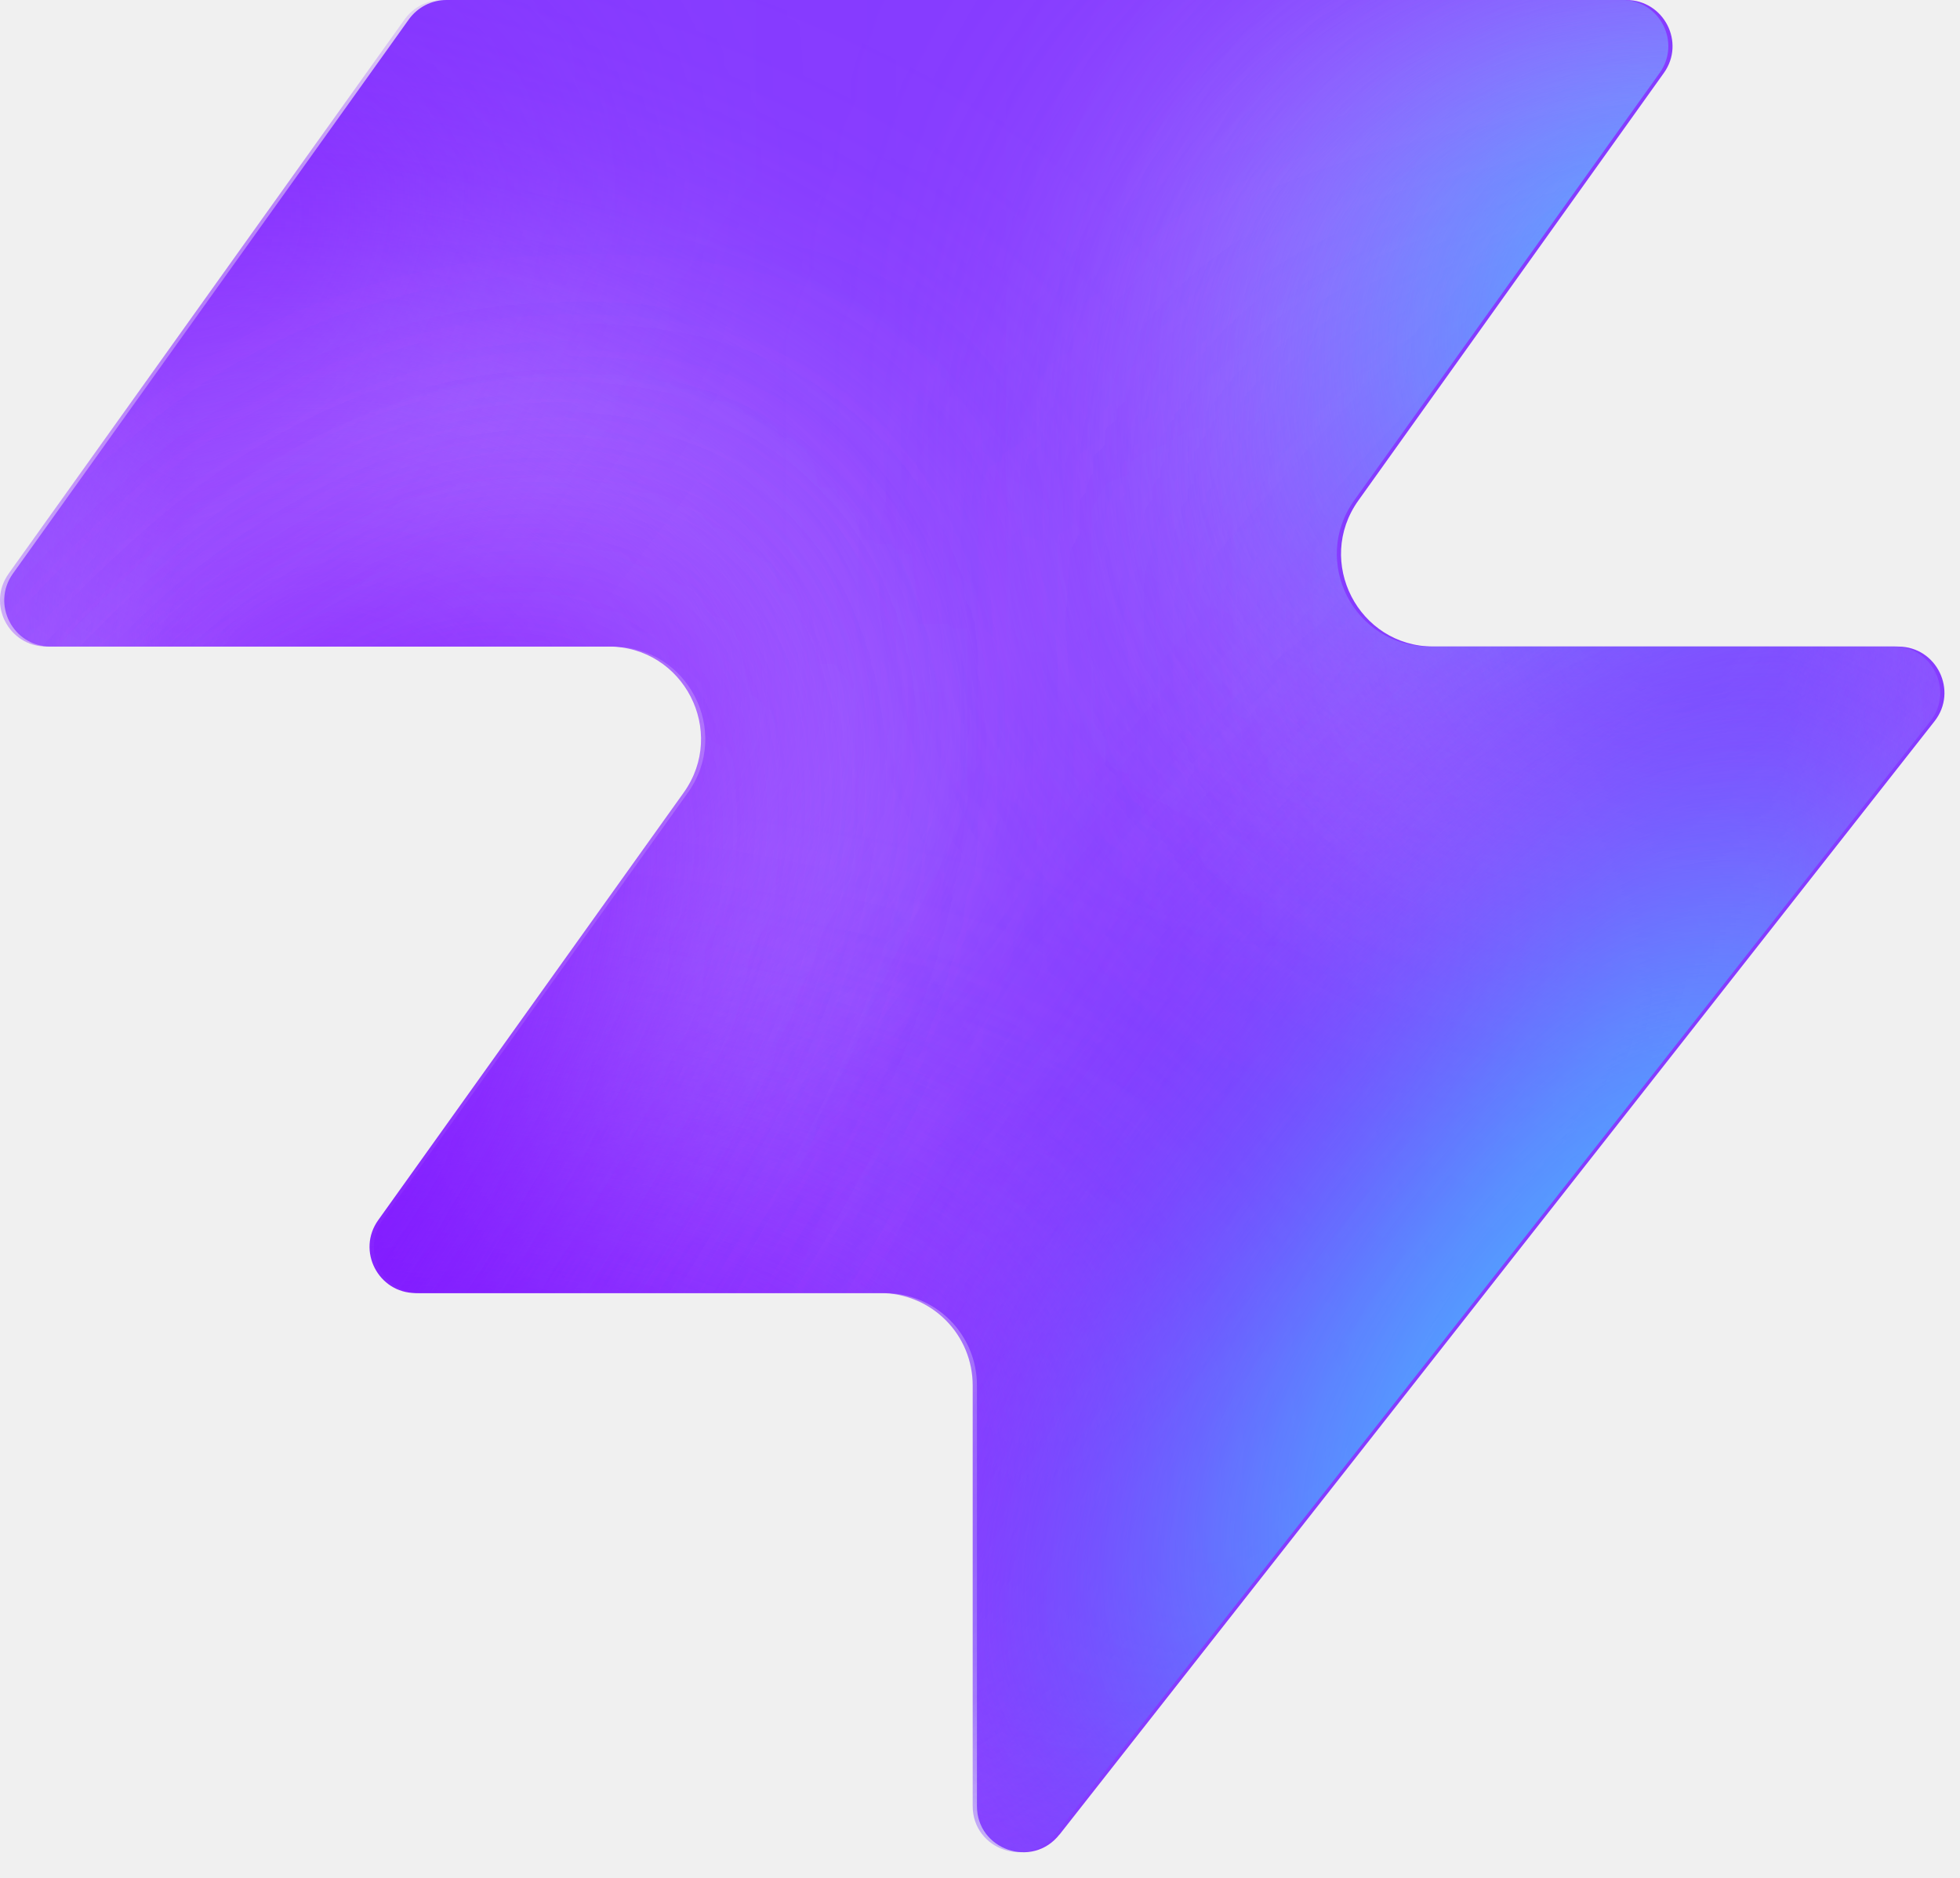
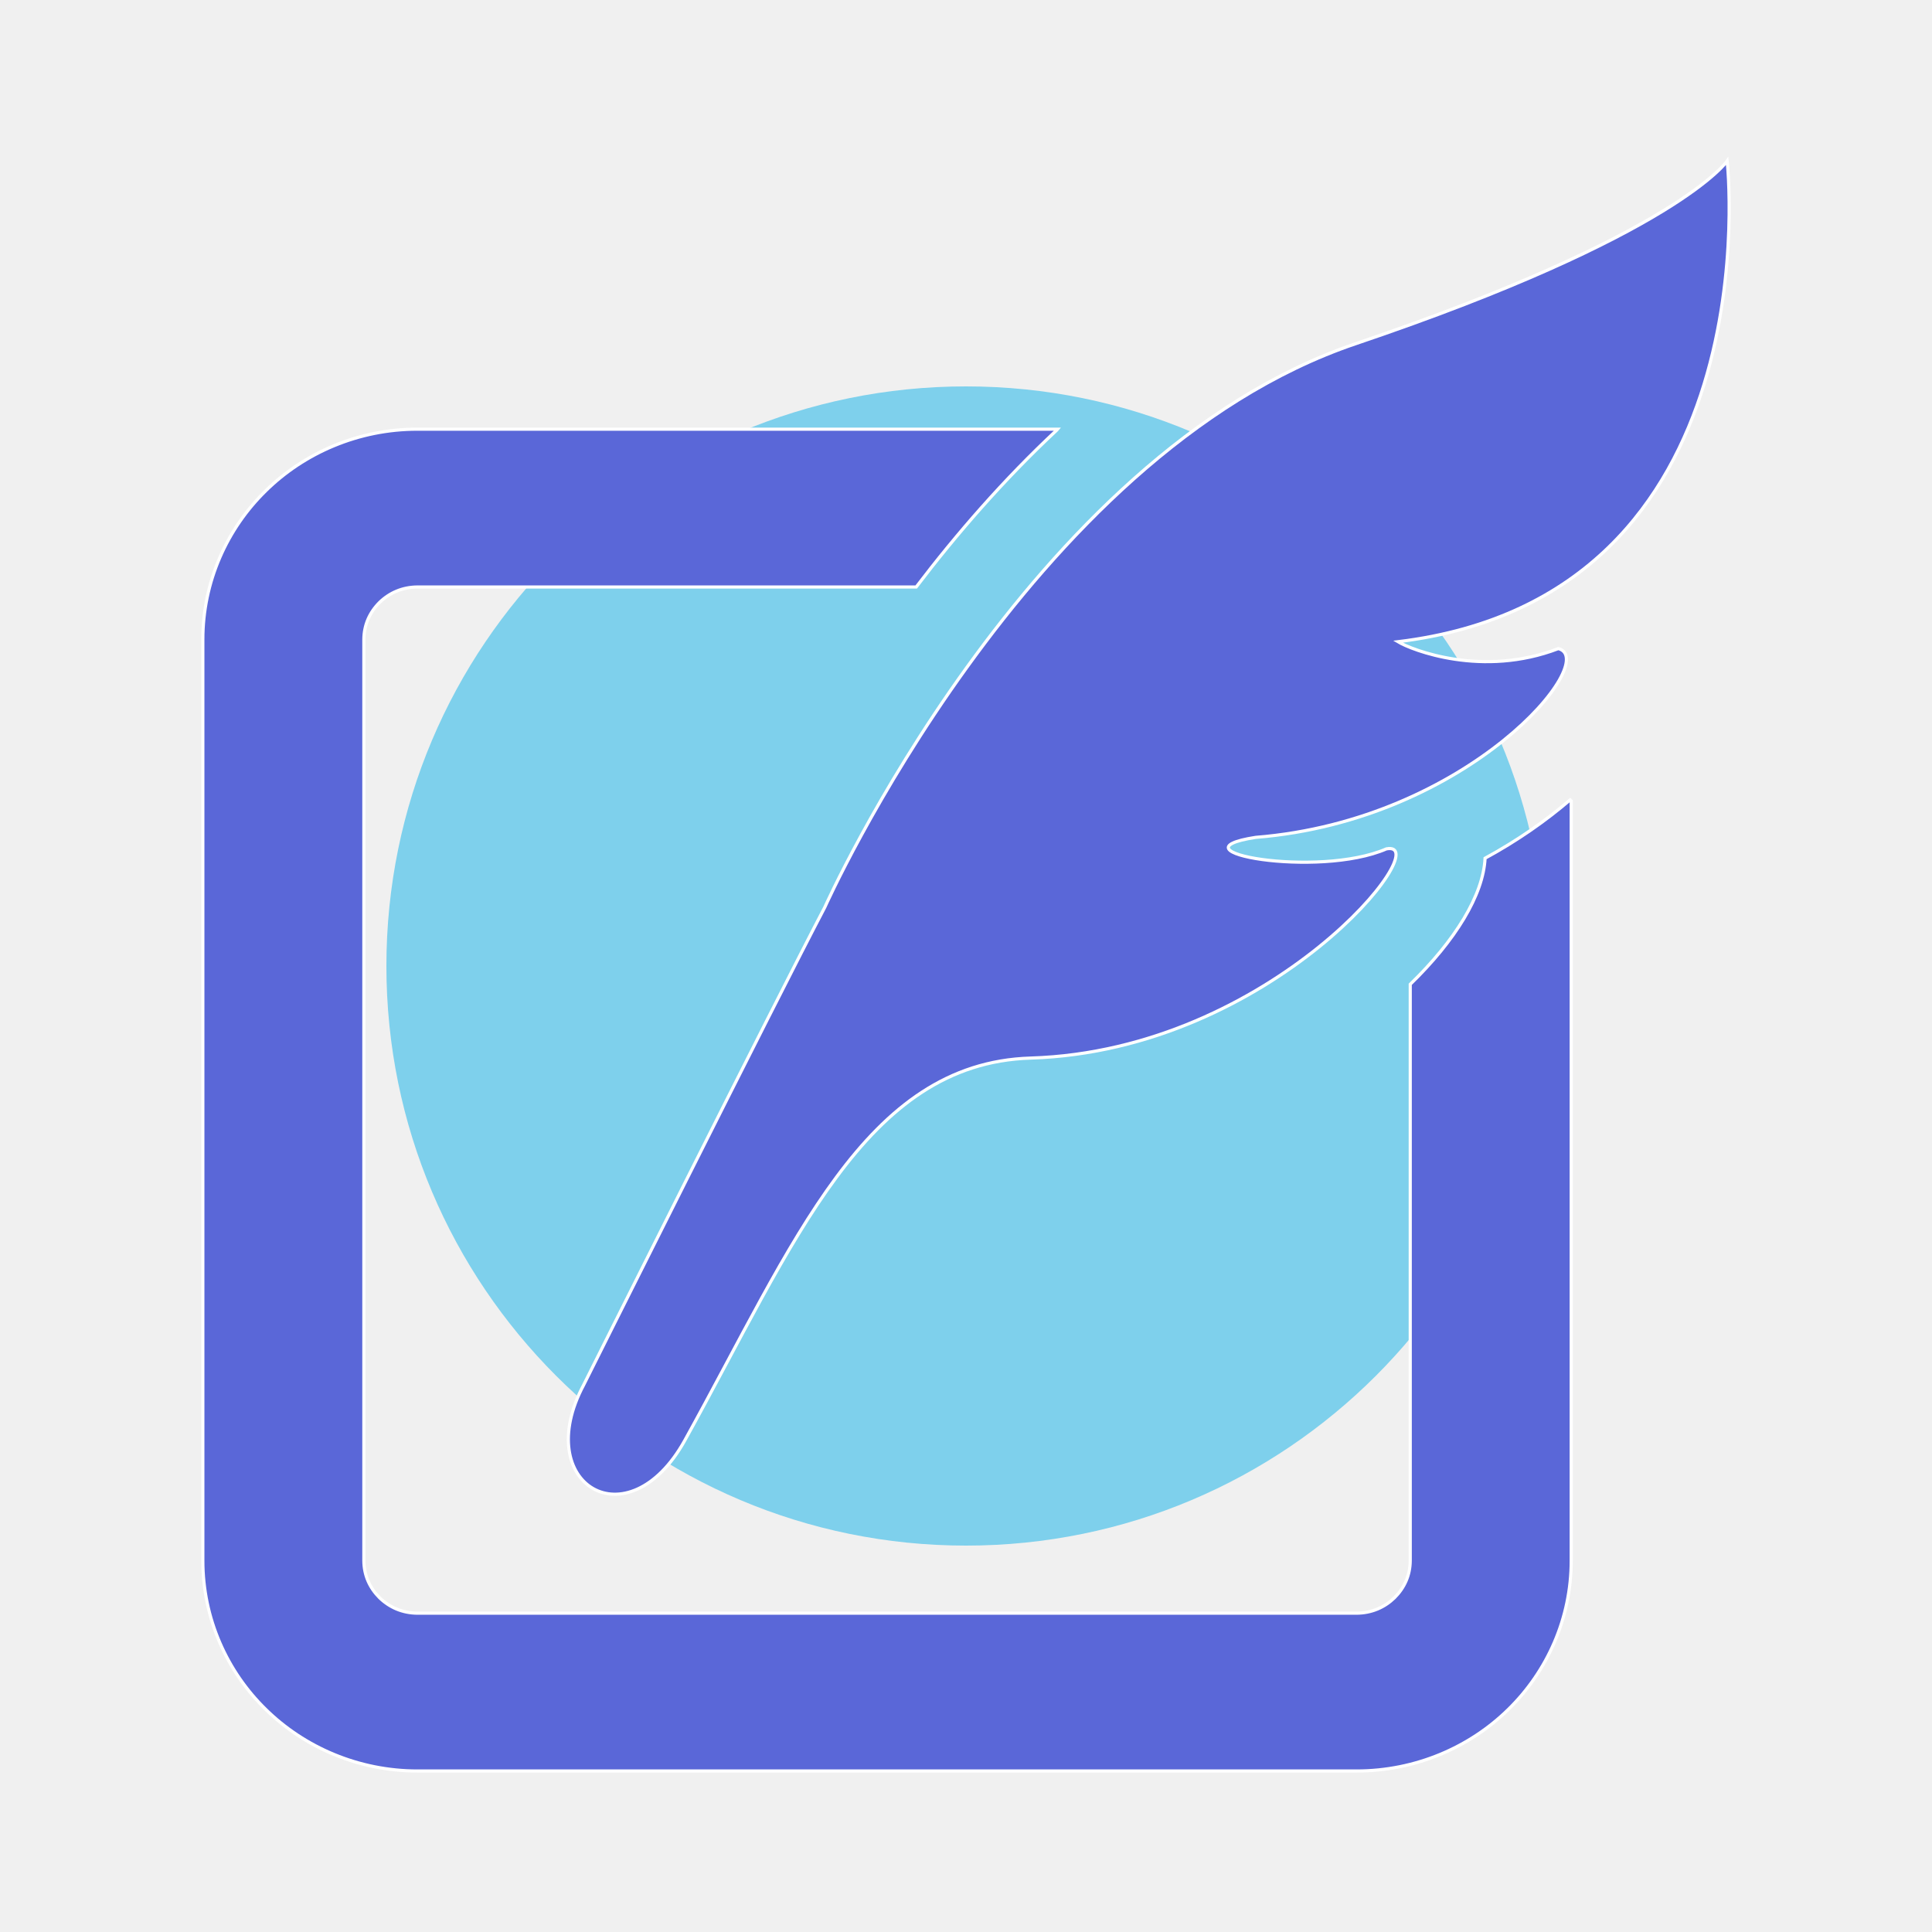
- <svg xmlns="http://www.w3.org/2000/svg" width="48" height="46" fill="none" viewBox="0 0 48 46">
-   <path fill="#863bff" d="M25.946 44.938c-.664.845-2.021.375-2.021-.698V33.937a2.26 2.26 0 0 0-2.262-2.262H10.287c-.92 0-1.456-1.04-.92-1.788l7.48-10.471c1.07-1.497 0-3.578-1.842-3.578H1.237c-.92 0-1.456-1.04-.92-1.788L10.013.474c.214-.297.556-.474.92-.474h28.894c.92 0 1.456 1.04.92 1.788l-7.48 10.471c-1.07 1.498 0 3.579 1.842 3.579h11.377c.943 0 1.473 1.088.89 1.83L25.947 44.94z" style="fill:#863bff;fill:color(display-p3 .525 .23 1);fill-opacity:1" />
-   <mask id="a" width="48" height="46" x="0" y="0" maskUnits="userSpaceOnUse" style="mask-type:alpha">
-     <path fill="#000" d="M25.842 44.938c-.664.844-2.021.375-2.021-.698V33.937a2.26 2.26 0 0 0-2.262-2.262H10.183c-.92 0-1.456-1.04-.92-1.788l7.48-10.471c1.07-1.498 0-3.579-1.842-3.579H1.133c-.92 0-1.456-1.04-.92-1.787L9.91.473c.214-.297.556-.474.92-.474h28.894c.92 0 1.456 1.04.92 1.788l-7.48 10.471c-1.07 1.498 0 3.578 1.842 3.578h11.377c.943 0 1.473 1.088.89 1.832L25.843 44.94z" style="fill:#000;fill-opacity:1" />
-   </mask>
-   <g mask="url(#a)">
-     <g filter="url(#b)">
-       <ellipse cx="5.508" cy="14.704" fill="#ede6ff" rx="5.508" ry="14.704" style="fill:#ede6ff;fill:color(display-p3 .927 .903 1);fill-opacity:1" transform="matrix(.00324 1 1 -.00324 -4.47 31.516)" />
-     </g>
-     <g filter="url(#c)">
-       <ellipse cx="10.399" cy="29.851" fill="#ede6ff" rx="10.399" ry="29.851" style="fill:#ede6ff;fill:color(display-p3 .927 .903 1);fill-opacity:1" transform="matrix(.00324 1 1 -.00324 -39.328 7.883)" />
-     </g>
-     <g filter="url(#d)">
-       <ellipse cx="5.508" cy="30.487" fill="#7e14ff" rx="5.508" ry="30.487" style="fill:#7e14ff;fill:color(display-p3 .492 .077 1);fill-opacity:1" transform="rotate(89.814 -25.913 -14.639)scale(1 -1)" />
-     </g>
-     <g filter="url(#e)">
-       <ellipse cx="5.508" cy="30.599" fill="#7e14ff" rx="5.508" ry="30.599" style="fill:#7e14ff;fill:color(display-p3 .492 .077 1);fill-opacity:1" transform="rotate(89.814 -32.644 -3.334)scale(1 -1)" />
-     </g>
-     <g filter="url(#f)">
-       <ellipse cx="5.508" cy="30.599" fill="#7e14ff" rx="5.508" ry="30.599" style="fill:#7e14ff;fill:color(display-p3 .492 .077 1);fill-opacity:1" transform="matrix(.00324 1 1 -.00324 -34.34 30.47)" />
-     </g>
-     <g filter="url(#g)">
-       <ellipse cx="14.072" cy="22.078" fill="#ede6ff" rx="14.072" ry="22.078" style="fill:#ede6ff;fill:color(display-p3 .927 .903 1);fill-opacity:1" transform="rotate(93.35 24.506 48.493)scale(-1 1)" />
-     </g>
-     <g filter="url(#h)">
-       <ellipse cx="3.47" cy="21.501" fill="#7e14ff" rx="3.47" ry="21.501" style="fill:#7e14ff;fill:color(display-p3 .492 .077 1);fill-opacity:1" transform="rotate(89.009 28.708 47.59)scale(-1 1)" />
-     </g>
-     <g filter="url(#i)">
-       <ellipse cx="3.47" cy="21.501" fill="#7e14ff" rx="3.47" ry="21.501" style="fill:#7e14ff;fill:color(display-p3 .492 .077 1);fill-opacity:1" transform="rotate(89.009 28.708 47.59)scale(-1 1)" />
-     </g>
-     <g filter="url(#j)">
-       <ellipse cx=".387" cy="8.972" fill="#7e14ff" rx="4.407" ry="29.108" style="fill:#7e14ff;fill:color(display-p3 .492 .077 1);fill-opacity:1" transform="rotate(39.51 .387 8.972)" />
-     </g>
-     <g filter="url(#k)">
-       <ellipse cx="47.523" cy="-6.092" fill="#7e14ff" rx="4.407" ry="29.108" style="fill:#7e14ff;fill:color(display-p3 .492 .077 1);fill-opacity:1" transform="rotate(37.892 47.523 -6.092)" />
-     </g>
-     <g filter="url(#l)">
-       <ellipse cx="41.412" cy="6.333" fill="#47bfff" rx="5.971" ry="9.665" style="fill:#47bfff;fill:color(display-p3 .28 .748 1);fill-opacity:1" transform="rotate(37.892 41.412 6.333)" />
-     </g>
-     <g filter="url(#m)">
-       <ellipse cx="-1.879" cy="38.332" fill="#7e14ff" rx="4.407" ry="29.108" style="fill:#7e14ff;fill:color(display-p3 .492 .077 1);fill-opacity:1" transform="rotate(37.892 -1.88 38.332)" />
-     </g>
-     <g filter="url(#n)">
-       <ellipse cx="-1.879" cy="38.332" fill="#7e14ff" rx="4.407" ry="29.108" style="fill:#7e14ff;fill:color(display-p3 .492 .077 1);fill-opacity:1" transform="rotate(37.892 -1.88 38.332)" />
-     </g>
-     <g filter="url(#o)">
-       <ellipse cx="35.651" cy="29.907" fill="#7e14ff" rx="4.407" ry="29.108" style="fill:#7e14ff;fill:color(display-p3 .492 .077 1);fill-opacity:1" transform="rotate(37.892 35.651 29.907)" />
-     </g>
-     <g filter="url(#p)">
-       <ellipse cx="38.418" cy="32.4" fill="#47bfff" rx="5.971" ry="15.297" style="fill:#47bfff;fill:color(display-p3 .28 .748 1);fill-opacity:1" transform="rotate(37.892 38.418 32.4)" />
+ <svg xmlns="http://www.w3.org/2000/svg" version="1.1" id="_x32_" width="256px" height="256px" viewBox="-51.2 -51.2 614.40 614.40" xml:space="preserve" fill="#ffffff" stroke="#ffffff">
+   <g id="SVGRepo_bgCarrier" stroke-width="0" transform="translate(102.4,102.4), scale(0.6)">
+     <rect x="-51.2" y="-51.2" width="614.40" height="614.40" rx="307.2" fill="#7ed0ec" strokewidth="0" />
+   </g>
+   <g id="SVGRepo_tracerCarrier" stroke-linecap="round" stroke-linejoin="round" stroke="#CCCCCC" stroke-width="26.624" />
+   <g id="SVGRepo_iconCarrier">
+     <style type="text/css">  .st0{fill:#5a67d8;}  </style>
+     <g>
+       <path class="st0" d="M421.073,221.719c-0.578,11.719-9.469,26.188-23.797,40.094v183.25c-0.016,4.719-1.875,8.719-5.016,11.844 c-3.156,3.063-7.25,4.875-12.063,4.906H81.558c-4.781-0.031-8.891-1.844-12.047-4.906c-3.141-3.125-4.984-7.125-5-11.844V152.219 c0.016-4.703,1.859-8.719,5-11.844c3.156-3.063,7.266-4.875,12.047-4.906h158.609c12.828-16.844,27.781-34.094,44.719-49.906 c0.078-0.094,0.141-0.188,0.219-0.281H81.558c-18.75-0.016-35.984,7.531-48.25,19.594c-12.328,12.063-20.016,28.938-20,47.344 v292.844c-0.016,18.406,7.672,35.313,20,47.344C45.573,504.469,62.808,512,81.558,512h298.641c18.781,0,36.016-7.531,48.281-19.594 c12.297-12.031,20-28.938,19.984-47.344V203.469c0,0-0.125-0.156-0.328-0.313C440.37,209.813,431.323,216.156,421.073,221.719z" />
+       <path class="st0" d="M498.058,0c0,0-15.688,23.438-118.156,58.109C275.417,93.469,211.104,237.313,211.104,237.313 c-15.484,29.469-76.688,151.906-76.688,151.906c-16.859,31.625,14.031,50.313,32.156,17.656 c34.734-62.688,57.156-119.969,109.969-121.594c77.047-2.375,129.734-69.656,113.156-66.531c-21.813,9.5-69.906,0.719-41.578-3.656 c68-5.453,109.906-56.563,96.25-60.031c-24.109,9.281-46.594,0.469-51-2.188C513.386,138.281,498.058,0,498.058,0z" />
    </g>
  </g>
-   <defs>
-     <filter id="b" width="60.045" height="41.654" x="-19.77" y="16.149" color-interpolation-filters="sRGB" filterUnits="userSpaceOnUse">
-       <feFlood flood-opacity="0" result="BackgroundImageFix" />
-       <feBlend in="SourceGraphic" in2="BackgroundImageFix" result="shape" />
-       <feGaussianBlur result="effect1_foregroundBlur_2002_17158" stdDeviation="7.659" />
-     </filter>
-     <filter id="c" width="90.34" height="51.437" x="-54.613" y="-7.533" color-interpolation-filters="sRGB" filterUnits="userSpaceOnUse">
-       <feFlood flood-opacity="0" result="BackgroundImageFix" />
-       <feBlend in="SourceGraphic" in2="BackgroundImageFix" result="shape" />
-       <feGaussianBlur result="effect1_foregroundBlur_2002_17158" stdDeviation="7.659" />
-     </filter>
-     <filter id="d" width="79.355" height="29.4" x="-49.64" y="2.03" color-interpolation-filters="sRGB" filterUnits="userSpaceOnUse">
-       <feFlood flood-opacity="0" result="BackgroundImageFix" />
-       <feBlend in="SourceGraphic" in2="BackgroundImageFix" result="shape" />
-       <feGaussianBlur result="effect1_foregroundBlur_2002_17158" stdDeviation="4.596" />
-     </filter>
-     <filter id="e" width="79.579" height="29.4" x="-45.045" y="20.029" color-interpolation-filters="sRGB" filterUnits="userSpaceOnUse">
-       <feFlood flood-opacity="0" result="BackgroundImageFix" />
-       <feBlend in="SourceGraphic" in2="BackgroundImageFix" result="shape" />
-       <feGaussianBlur result="effect1_foregroundBlur_2002_17158" stdDeviation="4.596" />
-     </filter>
-     <filter id="f" width="79.579" height="29.4" x="-43.513" y="21.178" color-interpolation-filters="sRGB" filterUnits="userSpaceOnUse">
-       <feFlood flood-opacity="0" result="BackgroundImageFix" />
-       <feBlend in="SourceGraphic" in2="BackgroundImageFix" result="shape" />
-       <feGaussianBlur result="effect1_foregroundBlur_2002_17158" stdDeviation="4.596" />
-     </filter>
-     <filter id="g" width="74.749" height="58.852" x="15.756" y="-17.901" color-interpolation-filters="sRGB" filterUnits="userSpaceOnUse">
-       <feFlood flood-opacity="0" result="BackgroundImageFix" />
-       <feBlend in="SourceGraphic" in2="BackgroundImageFix" result="shape" />
-       <feGaussianBlur result="effect1_foregroundBlur_2002_17158" stdDeviation="7.659" />
-     </filter>
-     <filter id="h" width="61.377" height="25.362" x="23.548" y="2.284" color-interpolation-filters="sRGB" filterUnits="userSpaceOnUse">
-       <feFlood flood-opacity="0" result="BackgroundImageFix" />
-       <feBlend in="SourceGraphic" in2="BackgroundImageFix" result="shape" />
-       <feGaussianBlur result="effect1_foregroundBlur_2002_17158" stdDeviation="4.596" />
-     </filter>
-     <filter id="i" width="61.377" height="25.362" x="23.548" y="2.284" color-interpolation-filters="sRGB" filterUnits="userSpaceOnUse">
-       <feFlood flood-opacity="0" result="BackgroundImageFix" />
-       <feBlend in="SourceGraphic" in2="BackgroundImageFix" result="shape" />
-       <feGaussianBlur result="effect1_foregroundBlur_2002_17158" stdDeviation="4.596" />
-     </filter>
-     <filter id="j" width="56.045" height="63.649" x="-27.636" y="-22.853" color-interpolation-filters="sRGB" filterUnits="userSpaceOnUse">
-       <feFlood flood-opacity="0" result="BackgroundImageFix" />
-       <feBlend in="SourceGraphic" in2="BackgroundImageFix" result="shape" />
-       <feGaussianBlur result="effect1_foregroundBlur_2002_17158" stdDeviation="4.596" />
-     </filter>
-     <filter id="k" width="54.814" height="64.646" x="20.116" y="-38.415" color-interpolation-filters="sRGB" filterUnits="userSpaceOnUse">
-       <feFlood flood-opacity="0" result="BackgroundImageFix" />
-       <feBlend in="SourceGraphic" in2="BackgroundImageFix" result="shape" />
-       <feGaussianBlur result="effect1_foregroundBlur_2002_17158" stdDeviation="4.596" />
-     </filter>
-     <filter id="l" width="33.541" height="35.313" x="24.641" y="-11.323" color-interpolation-filters="sRGB" filterUnits="userSpaceOnUse">
-       <feFlood flood-opacity="0" result="BackgroundImageFix" />
-       <feBlend in="SourceGraphic" in2="BackgroundImageFix" result="shape" />
-       <feGaussianBlur result="effect1_foregroundBlur_2002_17158" stdDeviation="4.596" />
-     </filter>
-     <filter id="m" width="54.814" height="64.646" x="-29.286" y="6.009" color-interpolation-filters="sRGB" filterUnits="userSpaceOnUse">
-       <feFlood flood-opacity="0" result="BackgroundImageFix" />
-       <feBlend in="SourceGraphic" in2="BackgroundImageFix" result="shape" />
-       <feGaussianBlur result="effect1_foregroundBlur_2002_17158" stdDeviation="4.596" />
-     </filter>
-     <filter id="n" width="54.814" height="64.646" x="-29.286" y="6.009" color-interpolation-filters="sRGB" filterUnits="userSpaceOnUse">
-       <feFlood flood-opacity="0" result="BackgroundImageFix" />
-       <feBlend in="SourceGraphic" in2="BackgroundImageFix" result="shape" />
-       <feGaussianBlur result="effect1_foregroundBlur_2002_17158" stdDeviation="4.596" />
-     </filter>
-     <filter id="o" width="54.814" height="64.646" x="8.244" y="-2.416" color-interpolation-filters="sRGB" filterUnits="userSpaceOnUse">
-       <feFlood flood-opacity="0" result="BackgroundImageFix" />
-       <feBlend in="SourceGraphic" in2="BackgroundImageFix" result="shape" />
-       <feGaussianBlur result="effect1_foregroundBlur_2002_17158" stdDeviation="4.596" />
-     </filter>
-     <filter id="p" width="39.409" height="43.623" x="18.713" y="10.588" color-interpolation-filters="sRGB" filterUnits="userSpaceOnUse">
-       <feFlood flood-opacity="0" result="BackgroundImageFix" />
-       <feBlend in="SourceGraphic" in2="BackgroundImageFix" result="shape" />
-       <feGaussianBlur result="effect1_foregroundBlur_2002_17158" stdDeviation="4.596" />
-     </filter>
-   </defs>
</svg>
